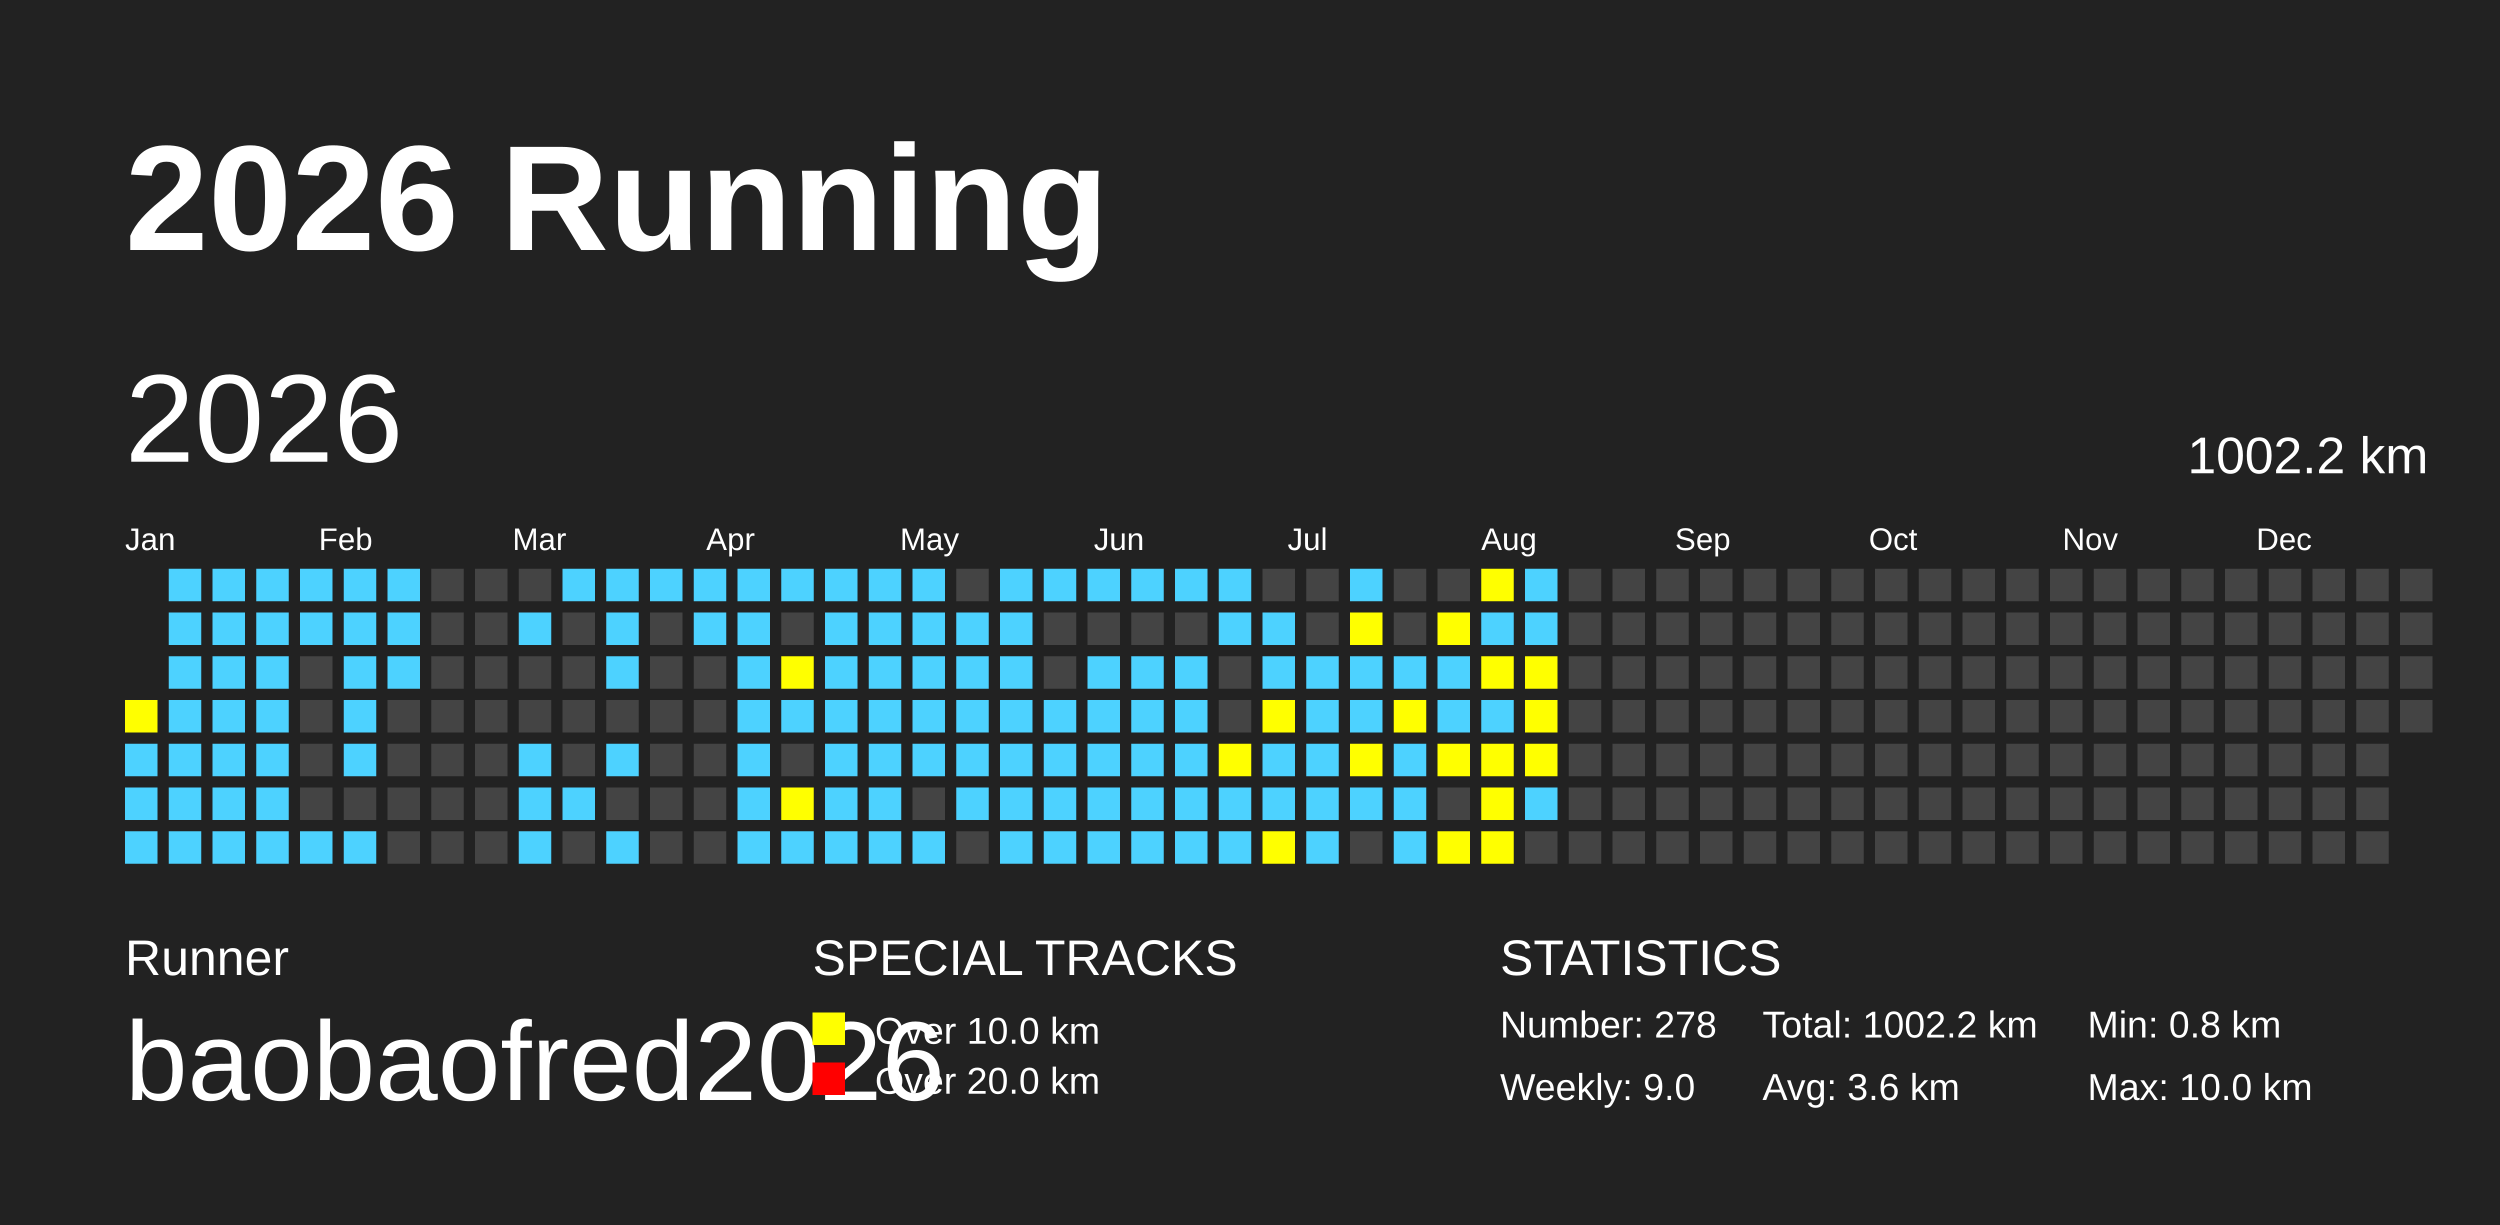
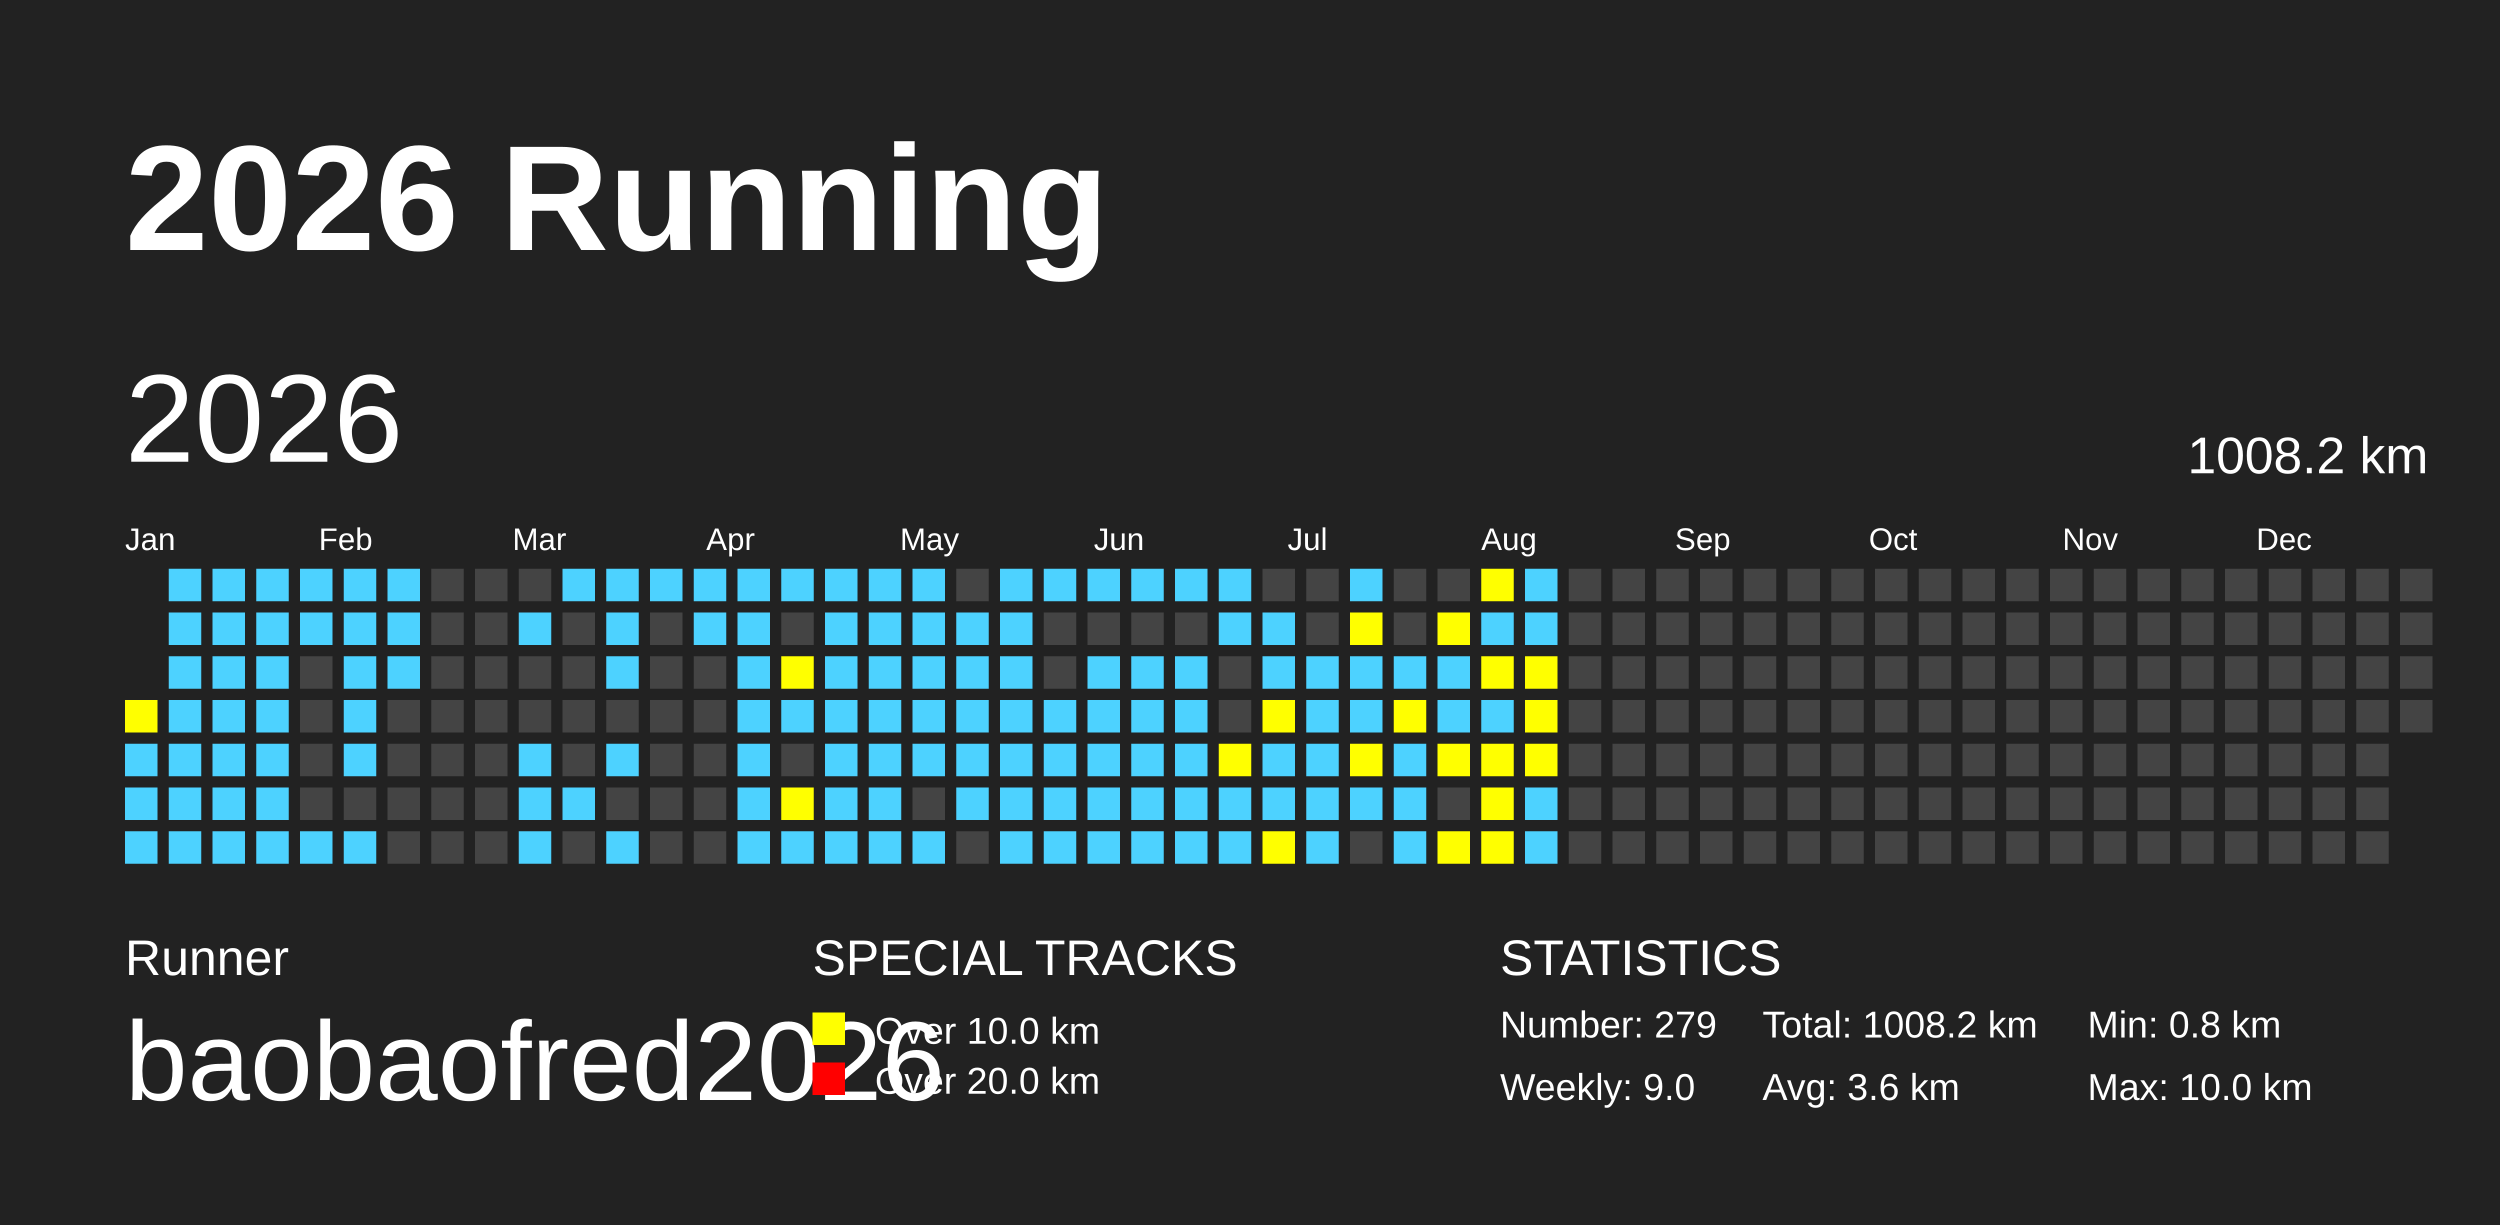
<svg xmlns="http://www.w3.org/2000/svg" baseProfile="full" height="98mm" version="1.1" viewBox="0,0,200,98" width="200mm">
  <defs />
  <rect fill="#222222" height="98" width="200" x="0" y="0" />
  <text fill="#FFFFFF" style="font-size:12px; font-family:Arial; font-weight:bold;" x="10" y="20">2026 Running</text>
  <text fill="#FFFFFF" style="font-size:4px; font-family:Arial" x="10" y="78">Runner</text>
  <text fill="#FFFFFF" style="font-size:9px; font-family:Arial" x="10" y="88">baobaofred2026</text>
  <text fill="#FFFFFF" style="font-size:4px; font-family:Arial" x="65" y="78">SPECIAL TRACKS</text>
  <rect fill="yellow" height="2.6" width="2.6" x="65" y="81" />
  <text fill="#FFFFFF" style="font-size:3px; font-family:Arial" x="70" y="83.5">Over 10.0 km</text>
  <rect fill="red" height="2.6" width="2.6" x="65" y="85" />
  <text fill="#FFFFFF" style="font-size:3px; font-family:Arial" x="70" y="87.5">Over 20.0 km</text>
  <text fill="#FFFFFF" style="font-size:4px; font-family:Arial" x="120" y="78">STATISTICS</text>
-   <text fill="#FFFFFF" style="font-size:3px; font-family:Arial" x="120" y="83">Number: 278</text>
+   <text fill="#FFFFFF" style="font-size:3px; font-family:Arial" x="120" y="83">Number: 279</text>
  <text fill="#FFFFFF" style="font-size:3px; font-family:Arial" x="120" y="88">Weekly: 9.0</text>
-   <text fill="#FFFFFF" style="font-size:3px; font-family:Arial" x="141" y="83">Total: 1002.2 km</text>
+   <text fill="#FFFFFF" style="font-size:3px; font-family:Arial" x="141" y="83">Total: 1008.2 km</text>
  <text fill="#FFFFFF" style="font-size:3px; font-family:Arial" x="141" y="88">Avg: 3.6 km</text>
  <text fill="#FFFFFF" style="font-size:3px; font-family:Arial" x="167" y="83">Min: 0.8 km</text>
  <text fill="#FFFFFF" style="font-size:3px; font-family:Arial" x="167" y="88">Max: 10.0 km</text>
  <text dominant-baseline="hanging" fill="#FFFFFF" style="font-size:10.0px; font-family:Arial;" x="10" y="30">2026</text>
-   <text dominant-baseline="hanging" fill="#FFFFFF" style="font-size:4.125px; font-family:Arial;" x="175" y="35">1002.2 km</text>
+   <text dominant-baseline="hanging" fill="#FFFFFF" style="font-size:4.125px; font-family:Arial;" x="175" y="35">1008.2 km</text>
  <text fill="#FFFFFF" style="font-size:2.5px; font-family:Arial" x="10.0" y="44">Jan</text>
  <text fill="#FFFFFF" style="font-size:2.5px; font-family:Arial" x="25.5" y="44">Feb</text>
  <text fill="#FFFFFF" style="font-size:2.5px; font-family:Arial" x="41.0" y="44">Mar</text>
  <text fill="#FFFFFF" style="font-size:2.5px; font-family:Arial" x="56.5" y="44">Apr</text>
  <text fill="#FFFFFF" style="font-size:2.5px; font-family:Arial" x="72.0" y="44">May</text>
  <text fill="#FFFFFF" style="font-size:2.5px; font-family:Arial" x="87.5" y="44">Jun</text>
  <text fill="#FFFFFF" style="font-size:2.5px; font-family:Arial" x="103.0" y="44">Jul</text>
  <text fill="#FFFFFF" style="font-size:2.5px; font-family:Arial" x="118.5" y="44">Aug</text>
  <text fill="#FFFFFF" style="font-size:2.5px; font-family:Arial" x="134.0" y="44">Sep</text>
  <text fill="#FFFFFF" style="font-size:2.5px; font-family:Arial" x="149.5" y="44">Oct</text>
  <text fill="#FFFFFF" style="font-size:2.5px; font-family:Arial" x="165.0" y="44">Nov</text>
  <text fill="#FFFFFF" style="font-size:2.5px; font-family:Arial" x="180.5" y="44">Dec</text>
  <rect fill="yellow" height="2.6" width="2.6" x="10.0" y="56.0" />
  <rect fill="#4DD2FF" height="2.6" width="2.6" x="10.0" y="59.5" />
  <rect fill="#4DD2FF" height="2.6" width="2.6" x="10.0" y="63.0" />
  <rect fill="#4DD2FF" height="2.6" width="2.6" x="10.0" y="66.5" />
  <rect fill="#4DD2FF" height="2.6" width="2.6" x="13.5" y="45.5" />
  <rect fill="#4DD2FF" height="2.6" width="2.6" x="13.5" y="49.0" />
  <rect fill="#4DD2FF" height="2.6" width="2.6" x="13.5" y="52.5" />
  <rect fill="#4DD2FF" height="2.6" width="2.6" x="13.5" y="56.0" />
  <rect fill="#4DD2FF" height="2.6" width="2.6" x="13.5" y="59.5" />
  <rect fill="#4DD2FF" height="2.6" width="2.6" x="13.5" y="63.0" />
  <rect fill="#4DD2FF" height="2.6" width="2.6" x="13.5" y="66.5" />
  <rect fill="#4DD2FF" height="2.6" width="2.6" x="17.0" y="45.5" />
  <rect fill="#4DD2FF" height="2.6" width="2.6" x="17.0" y="49.0" />
  <rect fill="#4DD2FF" height="2.6" width="2.6" x="17.0" y="52.5" />
  <rect fill="#4DD2FF" height="2.6" width="2.6" x="17.0" y="56.0" />
  <rect fill="#4DD2FF" height="2.6" width="2.6" x="17.0" y="59.5" />
  <rect fill="#4DD2FF" height="2.6" width="2.6" x="17.0" y="63.0" />
  <rect fill="#4DD2FF" height="2.6" width="2.6" x="17.0" y="66.5" />
  <rect fill="#4DD2FF" height="2.6" width="2.6" x="20.5" y="45.5" />
  <rect fill="#4DD2FF" height="2.6" width="2.6" x="20.5" y="49.0" />
  <rect fill="#4DD2FF" height="2.6" width="2.6" x="20.5" y="52.5" />
  <rect fill="#4DD2FF" height="2.6" width="2.6" x="20.5" y="56.0" />
  <rect fill="#4DD2FF" height="2.6" width="2.6" x="20.5" y="59.5" />
  <rect fill="#4DD2FF" height="2.6" width="2.6" x="20.5" y="63.0" />
  <rect fill="#4DD2FF" height="2.6" width="2.6" x="20.5" y="66.5" />
  <rect fill="#4DD2FF" height="2.6" width="2.6" x="24.0" y="45.5" />
  <rect fill="#4DD2FF" height="2.6" width="2.6" x="24.0" y="49.0" />
  <rect fill="#444444" height="2.6" width="2.6" x="24.0" y="52.5" />
  <rect fill="#444444" height="2.6" width="2.6" x="24.0" y="56.0" />
  <rect fill="#444444" height="2.6" width="2.6" x="24.0" y="59.5" />
  <rect fill="#444444" height="2.6" width="2.6" x="24.0" y="63.0" />
  <rect fill="#4DD2FF" height="2.6" width="2.6" x="24.0" y="66.5" />
  <rect fill="#4DD2FF" height="2.6" width="2.6" x="27.5" y="45.5" />
  <rect fill="#4DD2FF" height="2.6" width="2.6" x="27.5" y="49.0" />
  <rect fill="#4DD2FF" height="2.6" width="2.6" x="27.5" y="52.5" />
  <rect fill="#4DD2FF" height="2.6" width="2.6" x="27.5" y="56.0" />
  <rect fill="#4DD2FF" height="2.6" width="2.6" x="27.5" y="59.5" />
  <rect fill="#444444" height="2.6" width="2.6" x="27.5" y="63.0" />
  <rect fill="#4DD2FF" height="2.6" width="2.6" x="27.5" y="66.5" />
  <rect fill="#4DD2FF" height="2.6" width="2.6" x="31.0" y="45.5" />
  <rect fill="#4DD2FF" height="2.6" width="2.6" x="31.0" y="49.0" />
  <rect fill="#4DD2FF" height="2.6" width="2.6" x="31.0" y="52.5" />
  <rect fill="#444444" height="2.6" width="2.6" x="31.0" y="56.0" />
  <rect fill="#444444" height="2.6" width="2.6" x="31.0" y="59.5" />
  <rect fill="#444444" height="2.6" width="2.6" x="31.0" y="63.0" />
  <rect fill="#444444" height="2.6" width="2.6" x="31.0" y="66.5" />
  <rect fill="#444444" height="2.6" width="2.6" x="34.5" y="45.5" />
  <rect fill="#444444" height="2.6" width="2.6" x="34.5" y="49.0" />
  <rect fill="#444444" height="2.6" width="2.6" x="34.5" y="52.5" />
  <rect fill="#444444" height="2.6" width="2.6" x="34.5" y="56.0" />
  <rect fill="#444444" height="2.6" width="2.6" x="34.5" y="59.5" />
  <rect fill="#444444" height="2.6" width="2.6" x="34.5" y="63.0" />
  <rect fill="#444444" height="2.6" width="2.6" x="34.5" y="66.5" />
  <rect fill="#444444" height="2.6" width="2.6" x="38.0" y="45.5" />
  <rect fill="#444444" height="2.6" width="2.6" x="38.0" y="49.0" />
  <rect fill="#444444" height="2.6" width="2.6" x="38.0" y="52.5" />
  <rect fill="#444444" height="2.6" width="2.6" x="38.0" y="56.0" />
  <rect fill="#444444" height="2.6" width="2.6" x="38.0" y="59.5" />
  <rect fill="#444444" height="2.6" width="2.6" x="38.0" y="63.0" />
  <rect fill="#444444" height="2.6" width="2.6" x="38.0" y="66.5" />
  <rect fill="#444444" height="2.6" width="2.6" x="41.5" y="45.5" />
  <rect fill="#4DD2FF" height="2.6" width="2.6" x="41.5" y="49.0" />
  <rect fill="#444444" height="2.6" width="2.6" x="41.5" y="52.5" />
  <rect fill="#444444" height="2.6" width="2.6" x="41.5" y="56.0" />
  <rect fill="#4DD2FF" height="2.6" width="2.6" x="41.5" y="59.5" />
  <rect fill="#4DD2FF" height="2.6" width="2.6" x="41.5" y="63.0" />
  <rect fill="#4DD2FF" height="2.6" width="2.6" x="41.5" y="66.5" />
  <rect fill="#4DD2FF" height="2.6" width="2.6" x="45.0" y="45.5" />
  <rect fill="#444444" height="2.6" width="2.6" x="45.0" y="49.0" />
  <rect fill="#444444" height="2.6" width="2.6" x="45.0" y="52.5" />
  <rect fill="#444444" height="2.6" width="2.6" x="45.0" y="56.0" />
  <rect fill="#444444" height="2.6" width="2.6" x="45.0" y="59.5" />
  <rect fill="#4DD2FF" height="2.6" width="2.6" x="45.0" y="63.0" />
  <rect fill="#444444" height="2.6" width="2.6" x="45.0" y="66.5" />
  <rect fill="#4DD2FF" height="2.6" width="2.6" x="48.5" y="45.5" />
  <rect fill="#4DD2FF" height="2.6" width="2.6" x="48.5" y="49.0" />
  <rect fill="#4DD2FF" height="2.6" width="2.6" x="48.5" y="52.5" />
  <rect fill="#444444" height="2.6" width="2.6" x="48.5" y="56.0" />
  <rect fill="#4DD2FF" height="2.6" width="2.6" x="48.5" y="59.5" />
  <rect fill="#444444" height="2.6" width="2.6" x="48.5" y="63.0" />
  <rect fill="#4DD2FF" height="2.6" width="2.6" x="48.5" y="66.5" />
  <rect fill="#4DD2FF" height="2.6" width="2.6" x="52.0" y="45.5" />
  <rect fill="#444444" height="2.6" width="2.6" x="52.0" y="49.0" />
  <rect fill="#444444" height="2.6" width="2.6" x="52.0" y="52.5" />
  <rect fill="#444444" height="2.6" width="2.6" x="52.0" y="56.0" />
  <rect fill="#444444" height="2.6" width="2.6" x="52.0" y="59.5" />
  <rect fill="#444444" height="2.6" width="2.6" x="52.0" y="63.0" />
  <rect fill="#444444" height="2.6" width="2.6" x="52.0" y="66.5" />
  <rect fill="#4DD2FF" height="2.6" width="2.6" x="55.5" y="45.5" />
  <rect fill="#4DD2FF" height="2.6" width="2.6" x="55.5" y="49.0" />
  <rect fill="#444444" height="2.6" width="2.6" x="55.5" y="52.5" />
  <rect fill="#444444" height="2.6" width="2.6" x="55.5" y="56.0" />
  <rect fill="#444444" height="2.6" width="2.6" x="55.5" y="59.5" />
  <rect fill="#444444" height="2.6" width="2.6" x="55.5" y="63.0" />
  <rect fill="#444444" height="2.6" width="2.6" x="55.5" y="66.5" />
  <rect fill="#4DD2FF" height="2.6" width="2.6" x="59.0" y="45.5" />
  <rect fill="#4DD2FF" height="2.6" width="2.6" x="59.0" y="49.0" />
  <rect fill="#4DD2FF" height="2.6" width="2.6" x="59.0" y="52.5" />
  <rect fill="#4DD2FF" height="2.6" width="2.6" x="59.0" y="56.0" />
  <rect fill="#4DD2FF" height="2.6" width="2.6" x="59.0" y="59.5" />
  <rect fill="#4DD2FF" height="2.6" width="2.6" x="59.0" y="63.0" />
  <rect fill="#4DD2FF" height="2.6" width="2.6" x="59.0" y="66.5" />
  <rect fill="#4DD2FF" height="2.6" width="2.6" x="62.5" y="45.5" />
  <rect fill="#444444" height="2.6" width="2.6" x="62.5" y="49.0" />
  <rect fill="yellow" height="2.6" width="2.6" x="62.5" y="52.5" />
  <rect fill="#4DD2FF" height="2.6" width="2.6" x="62.5" y="56.0" />
  <rect fill="#444444" height="2.6" width="2.6" x="62.5" y="59.5" />
  <rect fill="yellow" height="2.6" width="2.6" x="62.5" y="63.0" />
  <rect fill="#4DD2FF" height="2.6" width="2.6" x="62.5" y="66.5" />
  <rect fill="#4DD2FF" height="2.6" width="2.6" x="66.0" y="45.5" />
  <rect fill="#4DD2FF" height="2.6" width="2.6" x="66.0" y="49.0" />
  <rect fill="#4DD2FF" height="2.6" width="2.6" x="66.0" y="52.5" />
  <rect fill="#4DD2FF" height="2.6" width="2.6" x="66.0" y="56.0" />
  <rect fill="#4DD2FF" height="2.6" width="2.6" x="66.0" y="59.5" />
  <rect fill="#4DD2FF" height="2.6" width="2.6" x="66.0" y="63.0" />
  <rect fill="#4DD2FF" height="2.6" width="2.6" x="66.0" y="66.5" />
  <rect fill="#4DD2FF" height="2.6" width="2.6" x="69.5" y="45.5" />
  <rect fill="#4DD2FF" height="2.6" width="2.6" x="69.5" y="49.0" />
  <rect fill="#4DD2FF" height="2.6" width="2.6" x="69.5" y="52.5" />
  <rect fill="#4DD2FF" height="2.6" width="2.6" x="69.5" y="56.0" />
  <rect fill="#4DD2FF" height="2.6" width="2.6" x="69.5" y="59.5" />
  <rect fill="#4DD2FF" height="2.6" width="2.6" x="69.5" y="63.0" />
  <rect fill="#4DD2FF" height="2.6" width="2.6" x="69.5" y="66.5" />
  <rect fill="#4DD2FF" height="2.6" width="2.6" x="73.0" y="45.5" />
  <rect fill="#4DD2FF" height="2.6" width="2.6" x="73.0" y="49.0" />
  <rect fill="#4DD2FF" height="2.6" width="2.6" x="73.0" y="52.5" />
  <rect fill="#4DD2FF" height="2.6" width="2.6" x="73.0" y="56.0" />
  <rect fill="#4DD2FF" height="2.6" width="2.6" x="73.0" y="59.5" />
  <rect fill="#444444" height="2.6" width="2.6" x="73.0" y="63.0" />
  <rect fill="#4DD2FF" height="2.6" width="2.6" x="73.0" y="66.5" />
  <rect fill="#444444" height="2.6" width="2.6" x="76.5" y="45.5" />
  <rect fill="#4DD2FF" height="2.6" width="2.6" x="76.5" y="49.0" />
  <rect fill="#4DD2FF" height="2.6" width="2.6" x="76.5" y="52.5" />
  <rect fill="#4DD2FF" height="2.6" width="2.6" x="76.5" y="56.0" />
  <rect fill="#4DD2FF" height="2.6" width="2.6" x="76.5" y="59.5" />
  <rect fill="#4DD2FF" height="2.6" width="2.6" x="76.5" y="63.0" />
  <rect fill="#444444" height="2.6" width="2.6" x="76.5" y="66.5" />
  <rect fill="#4DD2FF" height="2.6" width="2.6" x="80.0" y="45.5" />
  <rect fill="#4DD2FF" height="2.6" width="2.6" x="80.0" y="49.0" />
  <rect fill="#4DD2FF" height="2.6" width="2.6" x="80.0" y="52.5" />
  <rect fill="#4DD2FF" height="2.6" width="2.6" x="80.0" y="56.0" />
  <rect fill="#4DD2FF" height="2.6" width="2.6" x="80.0" y="59.5" />
  <rect fill="#4DD2FF" height="2.6" width="2.6" x="80.0" y="63.0" />
  <rect fill="#4DD2FF" height="2.6" width="2.6" x="80.0" y="66.5" />
  <rect fill="#4DD2FF" height="2.6" width="2.6" x="83.5" y="45.5" />
  <rect fill="#444444" height="2.6" width="2.6" x="83.5" y="49.0" />
  <rect fill="#444444" height="2.6" width="2.6" x="83.5" y="52.5" />
  <rect fill="#4DD2FF" height="2.6" width="2.6" x="83.5" y="56.0" />
  <rect fill="#4DD2FF" height="2.6" width="2.6" x="83.5" y="59.5" />
  <rect fill="#4DD2FF" height="2.6" width="2.6" x="83.5" y="63.0" />
  <rect fill="#4DD2FF" height="2.6" width="2.6" x="83.5" y="66.5" />
  <rect fill="#4DD2FF" height="2.6" width="2.6" x="87.0" y="45.5" />
  <rect fill="#444444" height="2.6" width="2.6" x="87.0" y="49.0" />
  <rect fill="#4DD2FF" height="2.6" width="2.6" x="87.0" y="52.5" />
  <rect fill="#4DD2FF" height="2.6" width="2.6" x="87.0" y="56.0" />
  <rect fill="#4DD2FF" height="2.6" width="2.6" x="87.0" y="59.5" />
  <rect fill="#4DD2FF" height="2.6" width="2.6" x="87.0" y="63.0" />
  <rect fill="#4DD2FF" height="2.6" width="2.6" x="87.0" y="66.5" />
  <rect fill="#4DD2FF" height="2.6" width="2.6" x="90.5" y="45.5" />
  <rect fill="#444444" height="2.6" width="2.6" x="90.5" y="49.0" />
  <rect fill="#4DD2FF" height="2.6" width="2.6" x="90.5" y="52.5" />
  <rect fill="#4DD2FF" height="2.6" width="2.6" x="90.5" y="56.0" />
  <rect fill="#4DD2FF" height="2.6" width="2.6" x="90.5" y="59.5" />
  <rect fill="#4DD2FF" height="2.6" width="2.6" x="90.5" y="63.0" />
  <rect fill="#4DD2FF" height="2.6" width="2.6" x="90.5" y="66.5" />
  <rect fill="#4DD2FF" height="2.6" width="2.6" x="94.0" y="45.5" />
  <rect fill="#444444" height="2.6" width="2.6" x="94.0" y="49.0" />
  <rect fill="#4DD2FF" height="2.6" width="2.6" x="94.0" y="52.5" />
  <rect fill="#4DD2FF" height="2.6" width="2.6" x="94.0" y="56.0" />
  <rect fill="#4DD2FF" height="2.6" width="2.6" x="94.0" y="59.5" />
  <rect fill="#4DD2FF" height="2.6" width="2.6" x="94.0" y="63.0" />
  <rect fill="#4DD2FF" height="2.6" width="2.6" x="94.0" y="66.5" />
  <rect fill="#4DD2FF" height="2.6" width="2.6" x="97.5" y="45.5" />
  <rect fill="#4DD2FF" height="2.6" width="2.6" x="97.5" y="49.0" />
  <rect fill="#444444" height="2.6" width="2.6" x="97.5" y="52.5" />
  <rect fill="#444444" height="2.6" width="2.6" x="97.5" y="56.0" />
  <rect fill="yellow" height="2.6" width="2.6" x="97.5" y="59.5" />
  <rect fill="#4DD2FF" height="2.6" width="2.6" x="97.5" y="63.0" />
  <rect fill="#4DD2FF" height="2.6" width="2.6" x="97.5" y="66.5" />
  <rect fill="#444444" height="2.6" width="2.6" x="101.0" y="45.5" />
  <rect fill="#4DD2FF" height="2.6" width="2.6" x="101.0" y="49.0" />
  <rect fill="#4DD2FF" height="2.6" width="2.6" x="101.0" y="52.5" />
  <rect fill="yellow" height="2.6" width="2.6" x="101.0" y="56.0" />
  <rect fill="#4DD2FF" height="2.6" width="2.6" x="101.0" y="59.5" />
  <rect fill="#4DD2FF" height="2.6" width="2.6" x="101.0" y="63.0" />
  <rect fill="yellow" height="2.6" width="2.6" x="101.0" y="66.5" />
  <rect fill="#444444" height="2.6" width="2.6" x="104.5" y="45.5" />
  <rect fill="#444444" height="2.6" width="2.6" x="104.5" y="49.0" />
  <rect fill="#4DD2FF" height="2.6" width="2.6" x="104.5" y="52.5" />
  <rect fill="#4DD2FF" height="2.6" width="2.6" x="104.5" y="56.0" />
  <rect fill="#4DD2FF" height="2.6" width="2.6" x="104.5" y="59.5" />
  <rect fill="#4DD2FF" height="2.6" width="2.6" x="104.5" y="63.0" />
  <rect fill="#4DD2FF" height="2.6" width="2.6" x="104.5" y="66.5" />
  <rect fill="#4DD2FF" height="2.6" width="2.6" x="108.0" y="45.5" />
  <rect fill="yellow" height="2.6" width="2.6" x="108.0" y="49.0" />
  <rect fill="#4DD2FF" height="2.6" width="2.6" x="108.0" y="52.5" />
  <rect fill="#4DD2FF" height="2.6" width="2.6" x="108.0" y="56.0" />
  <rect fill="yellow" height="2.6" width="2.6" x="108.0" y="59.5" />
  <rect fill="#4DD2FF" height="2.6" width="2.6" x="108.0" y="63.0" />
  <rect fill="#444444" height="2.6" width="2.6" x="108.0" y="66.5" />
  <rect fill="#444444" height="2.6" width="2.6" x="111.5" y="45.5" />
  <rect fill="#444444" height="2.6" width="2.6" x="111.5" y="49.0" />
  <rect fill="#4DD2FF" height="2.6" width="2.6" x="111.5" y="52.5" />
  <rect fill="yellow" height="2.6" width="2.6" x="111.5" y="56.0" />
  <rect fill="#4DD2FF" height="2.6" width="2.6" x="111.5" y="59.5" />
  <rect fill="#4DD2FF" height="2.6" width="2.6" x="111.5" y="63.0" />
  <rect fill="#4DD2FF" height="2.6" width="2.6" x="111.5" y="66.5" />
  <rect fill="#444444" height="2.6" width="2.6" x="115.0" y="45.5" />
  <rect fill="yellow" height="2.6" width="2.6" x="115.0" y="49.0" />
  <rect fill="#4DD2FF" height="2.6" width="2.6" x="115.0" y="52.5" />
  <rect fill="#4DD2FF" height="2.6" width="2.6" x="115.0" y="56.0" />
  <rect fill="yellow" height="2.6" width="2.6" x="115.0" y="59.5" />
  <rect fill="#444444" height="2.6" width="2.6" x="115.0" y="63.0" />
  <rect fill="yellow" height="2.6" width="2.6" x="115.0" y="66.5" />
  <rect fill="yellow" height="2.6" width="2.6" x="118.5" y="45.5" />
  <rect fill="#4DD2FF" height="2.6" width="2.6" x="118.5" y="49.0" />
  <rect fill="yellow" height="2.6" width="2.6" x="118.5" y="52.5" />
  <rect fill="#4DD2FF" height="2.6" width="2.6" x="118.5" y="56.0" />
  <rect fill="yellow" height="2.6" width="2.6" x="118.5" y="59.5" />
  <rect fill="yellow" height="2.6" width="2.6" x="118.5" y="63.0" />
  <rect fill="yellow" height="2.6" width="2.6" x="118.5" y="66.5" />
  <rect fill="#4DD2FF" height="2.6" width="2.6" x="122.0" y="45.5" />
  <rect fill="#4DD2FF" height="2.6" width="2.6" x="122.0" y="49.0" />
  <rect fill="yellow" height="2.6" width="2.6" x="122.0" y="52.5" />
  <rect fill="yellow" height="2.6" width="2.6" x="122.0" y="56.0" />
  <rect fill="yellow" height="2.6" width="2.6" x="122.0" y="59.5" />
  <rect fill="#4DD2FF" height="2.6" width="2.6" x="122.0" y="63.0" />
-   <rect fill="#444444" height="2.6" width="2.6" x="122.0" y="66.5" />
+   <rect fill="#4DD2FF" height="2.6" width="2.6" x="122.0" y="66.5" />
  <rect fill="#444444" height="2.6" width="2.6" x="125.5" y="45.5" />
  <rect fill="#444444" height="2.6" width="2.6" x="125.5" y="49.0" />
  <rect fill="#444444" height="2.6" width="2.6" x="125.5" y="52.5" />
  <rect fill="#444444" height="2.6" width="2.6" x="125.5" y="56.0" />
  <rect fill="#444444" height="2.6" width="2.6" x="125.5" y="59.5" />
  <rect fill="#444444" height="2.6" width="2.6" x="125.5" y="63.0" />
  <rect fill="#444444" height="2.6" width="2.6" x="125.5" y="66.5" />
  <rect fill="#444444" height="2.6" width="2.6" x="129.0" y="45.5" />
  <rect fill="#444444" height="2.6" width="2.6" x="129.0" y="49.0" />
  <rect fill="#444444" height="2.6" width="2.6" x="129.0" y="52.5" />
  <rect fill="#444444" height="2.6" width="2.6" x="129.0" y="56.0" />
  <rect fill="#444444" height="2.6" width="2.6" x="129.0" y="59.5" />
  <rect fill="#444444" height="2.6" width="2.6" x="129.0" y="63.0" />
  <rect fill="#444444" height="2.6" width="2.6" x="129.0" y="66.5" />
  <rect fill="#444444" height="2.6" width="2.6" x="132.5" y="45.5" />
  <rect fill="#444444" height="2.6" width="2.6" x="132.5" y="49.0" />
  <rect fill="#444444" height="2.6" width="2.6" x="132.5" y="52.5" />
  <rect fill="#444444" height="2.6" width="2.6" x="132.5" y="56.0" />
  <rect fill="#444444" height="2.6" width="2.6" x="132.5" y="59.5" />
  <rect fill="#444444" height="2.6" width="2.6" x="132.5" y="63.0" />
  <rect fill="#444444" height="2.6" width="2.6" x="132.5" y="66.5" />
  <rect fill="#444444" height="2.6" width="2.6" x="136.0" y="45.5" />
  <rect fill="#444444" height="2.6" width="2.6" x="136.0" y="49.0" />
  <rect fill="#444444" height="2.6" width="2.6" x="136.0" y="52.5" />
  <rect fill="#444444" height="2.6" width="2.6" x="136.0" y="56.0" />
  <rect fill="#444444" height="2.6" width="2.6" x="136.0" y="59.5" />
  <rect fill="#444444" height="2.6" width="2.6" x="136.0" y="63.0" />
  <rect fill="#444444" height="2.6" width="2.6" x="136.0" y="66.5" />
  <rect fill="#444444" height="2.6" width="2.6" x="139.5" y="45.5" />
  <rect fill="#444444" height="2.6" width="2.6" x="139.5" y="49.0" />
  <rect fill="#444444" height="2.6" width="2.6" x="139.5" y="52.5" />
  <rect fill="#444444" height="2.6" width="2.6" x="139.5" y="56.0" />
  <rect fill="#444444" height="2.6" width="2.6" x="139.5" y="59.5" />
  <rect fill="#444444" height="2.6" width="2.6" x="139.5" y="63.0" />
  <rect fill="#444444" height="2.6" width="2.6" x="139.5" y="66.5" />
  <rect fill="#444444" height="2.6" width="2.6" x="143.0" y="45.5" />
  <rect fill="#444444" height="2.6" width="2.6" x="143.0" y="49.0" />
  <rect fill="#444444" height="2.6" width="2.6" x="143.0" y="52.5" />
  <rect fill="#444444" height="2.6" width="2.6" x="143.0" y="56.0" />
  <rect fill="#444444" height="2.6" width="2.6" x="143.0" y="59.5" />
  <rect fill="#444444" height="2.6" width="2.6" x="143.0" y="63.0" />
  <rect fill="#444444" height="2.6" width="2.6" x="143.0" y="66.5" />
  <rect fill="#444444" height="2.6" width="2.6" x="146.5" y="45.5" />
  <rect fill="#444444" height="2.6" width="2.6" x="146.5" y="49.0" />
  <rect fill="#444444" height="2.6" width="2.6" x="146.5" y="52.5" />
  <rect fill="#444444" height="2.6" width="2.6" x="146.5" y="56.0" />
  <rect fill="#444444" height="2.6" width="2.6" x="146.5" y="59.5" />
  <rect fill="#444444" height="2.6" width="2.6" x="146.5" y="63.0" />
  <rect fill="#444444" height="2.6" width="2.6" x="146.5" y="66.5" />
  <rect fill="#444444" height="2.6" width="2.6" x="150.0" y="45.5" />
  <rect fill="#444444" height="2.6" width="2.6" x="150.0" y="49.0" />
  <rect fill="#444444" height="2.6" width="2.6" x="150.0" y="52.5" />
  <rect fill="#444444" height="2.6" width="2.6" x="150.0" y="56.0" />
  <rect fill="#444444" height="2.6" width="2.6" x="150.0" y="59.5" />
  <rect fill="#444444" height="2.6" width="2.6" x="150.0" y="63.0" />
  <rect fill="#444444" height="2.6" width="2.6" x="150.0" y="66.5" />
  <rect fill="#444444" height="2.6" width="2.6" x="153.5" y="45.5" />
  <rect fill="#444444" height="2.6" width="2.6" x="153.5" y="49.0" />
  <rect fill="#444444" height="2.6" width="2.6" x="153.5" y="52.5" />
  <rect fill="#444444" height="2.6" width="2.6" x="153.5" y="56.0" />
  <rect fill="#444444" height="2.6" width="2.6" x="153.5" y="59.5" />
  <rect fill="#444444" height="2.6" width="2.6" x="153.5" y="63.0" />
  <rect fill="#444444" height="2.6" width="2.6" x="153.5" y="66.5" />
  <rect fill="#444444" height="2.6" width="2.6" x="157.0" y="45.5" />
  <rect fill="#444444" height="2.6" width="2.6" x="157.0" y="49.0" />
  <rect fill="#444444" height="2.6" width="2.6" x="157.0" y="52.5" />
  <rect fill="#444444" height="2.6" width="2.6" x="157.0" y="56.0" />
  <rect fill="#444444" height="2.6" width="2.6" x="157.0" y="59.5" />
  <rect fill="#444444" height="2.6" width="2.6" x="157.0" y="63.0" />
  <rect fill="#444444" height="2.6" width="2.6" x="157.0" y="66.5" />
  <rect fill="#444444" height="2.6" width="2.6" x="160.5" y="45.5" />
  <rect fill="#444444" height="2.6" width="2.6" x="160.5" y="49.0" />
  <rect fill="#444444" height="2.6" width="2.6" x="160.5" y="52.5" />
  <rect fill="#444444" height="2.6" width="2.6" x="160.5" y="56.0" />
  <rect fill="#444444" height="2.6" width="2.6" x="160.5" y="59.5" />
  <rect fill="#444444" height="2.6" width="2.6" x="160.5" y="63.0" />
  <rect fill="#444444" height="2.6" width="2.6" x="160.5" y="66.5" />
  <rect fill="#444444" height="2.6" width="2.6" x="164.0" y="45.5" />
  <rect fill="#444444" height="2.6" width="2.6" x="164.0" y="49.0" />
  <rect fill="#444444" height="2.6" width="2.6" x="164.0" y="52.5" />
  <rect fill="#444444" height="2.6" width="2.6" x="164.0" y="56.0" />
  <rect fill="#444444" height="2.6" width="2.6" x="164.0" y="59.5" />
  <rect fill="#444444" height="2.6" width="2.6" x="164.0" y="63.0" />
  <rect fill="#444444" height="2.6" width="2.6" x="164.0" y="66.5" />
  <rect fill="#444444" height="2.6" width="2.6" x="167.5" y="45.5" />
  <rect fill="#444444" height="2.6" width="2.6" x="167.5" y="49.0" />
  <rect fill="#444444" height="2.6" width="2.6" x="167.5" y="52.5" />
  <rect fill="#444444" height="2.6" width="2.6" x="167.5" y="56.0" />
  <rect fill="#444444" height="2.6" width="2.6" x="167.5" y="59.5" />
  <rect fill="#444444" height="2.6" width="2.6" x="167.5" y="63.0" />
  <rect fill="#444444" height="2.6" width="2.6" x="167.5" y="66.5" />
  <rect fill="#444444" height="2.6" width="2.6" x="171.0" y="45.5" />
  <rect fill="#444444" height="2.6" width="2.6" x="171.0" y="49.0" />
  <rect fill="#444444" height="2.6" width="2.6" x="171.0" y="52.5" />
  <rect fill="#444444" height="2.6" width="2.6" x="171.0" y="56.0" />
  <rect fill="#444444" height="2.6" width="2.6" x="171.0" y="59.5" />
  <rect fill="#444444" height="2.6" width="2.6" x="171.0" y="63.0" />
  <rect fill="#444444" height="2.6" width="2.6" x="171.0" y="66.5" />
  <rect fill="#444444" height="2.6" width="2.6" x="174.5" y="45.5" />
  <rect fill="#444444" height="2.6" width="2.6" x="174.5" y="49.0" />
  <rect fill="#444444" height="2.6" width="2.6" x="174.5" y="52.5" />
  <rect fill="#444444" height="2.6" width="2.6" x="174.5" y="56.0" />
  <rect fill="#444444" height="2.6" width="2.6" x="174.5" y="59.5" />
  <rect fill="#444444" height="2.6" width="2.6" x="174.5" y="63.0" />
  <rect fill="#444444" height="2.6" width="2.6" x="174.5" y="66.5" />
  <rect fill="#444444" height="2.6" width="2.6" x="178.0" y="45.5" />
  <rect fill="#444444" height="2.6" width="2.6" x="178.0" y="49.0" />
  <rect fill="#444444" height="2.6" width="2.6" x="178.0" y="52.5" />
  <rect fill="#444444" height="2.6" width="2.6" x="178.0" y="56.0" />
  <rect fill="#444444" height="2.6" width="2.6" x="178.0" y="59.5" />
  <rect fill="#444444" height="2.6" width="2.6" x="178.0" y="63.0" />
  <rect fill="#444444" height="2.6" width="2.6" x="178.0" y="66.5" />
  <rect fill="#444444" height="2.6" width="2.6" x="181.5" y="45.5" />
  <rect fill="#444444" height="2.6" width="2.6" x="181.5" y="49.0" />
  <rect fill="#444444" height="2.6" width="2.6" x="181.5" y="52.5" />
  <rect fill="#444444" height="2.6" width="2.6" x="181.5" y="56.0" />
  <rect fill="#444444" height="2.6" width="2.6" x="181.5" y="59.5" />
  <rect fill="#444444" height="2.6" width="2.6" x="181.5" y="63.0" />
  <rect fill="#444444" height="2.6" width="2.6" x="181.5" y="66.5" />
  <rect fill="#444444" height="2.6" width="2.6" x="185.0" y="45.5" />
  <rect fill="#444444" height="2.6" width="2.6" x="185.0" y="49.0" />
  <rect fill="#444444" height="2.6" width="2.6" x="185.0" y="52.5" />
  <rect fill="#444444" height="2.6" width="2.6" x="185.0" y="56.0" />
  <rect fill="#444444" height="2.6" width="2.6" x="185.0" y="59.5" />
  <rect fill="#444444" height="2.6" width="2.6" x="185.0" y="63.0" />
  <rect fill="#444444" height="2.6" width="2.6" x="185.0" y="66.5" />
  <rect fill="#444444" height="2.6" width="2.6" x="188.5" y="45.5" />
  <rect fill="#444444" height="2.6" width="2.6" x="188.5" y="49.0" />
  <rect fill="#444444" height="2.6" width="2.6" x="188.5" y="52.5" />
  <rect fill="#444444" height="2.6" width="2.6" x="188.5" y="56.0" />
  <rect fill="#444444" height="2.6" width="2.6" x="188.5" y="59.5" />
  <rect fill="#444444" height="2.6" width="2.6" x="188.5" y="63.0" />
  <rect fill="#444444" height="2.6" width="2.6" x="188.5" y="66.5" />
  <rect fill="#444444" height="2.6" width="2.6" x="192.0" y="45.5" />
  <rect fill="#444444" height="2.6" width="2.6" x="192.0" y="49.0" />
  <rect fill="#444444" height="2.6" width="2.6" x="192.0" y="52.5" />
  <rect fill="#444444" height="2.6" width="2.6" x="192.0" y="56.0" />
</svg>
